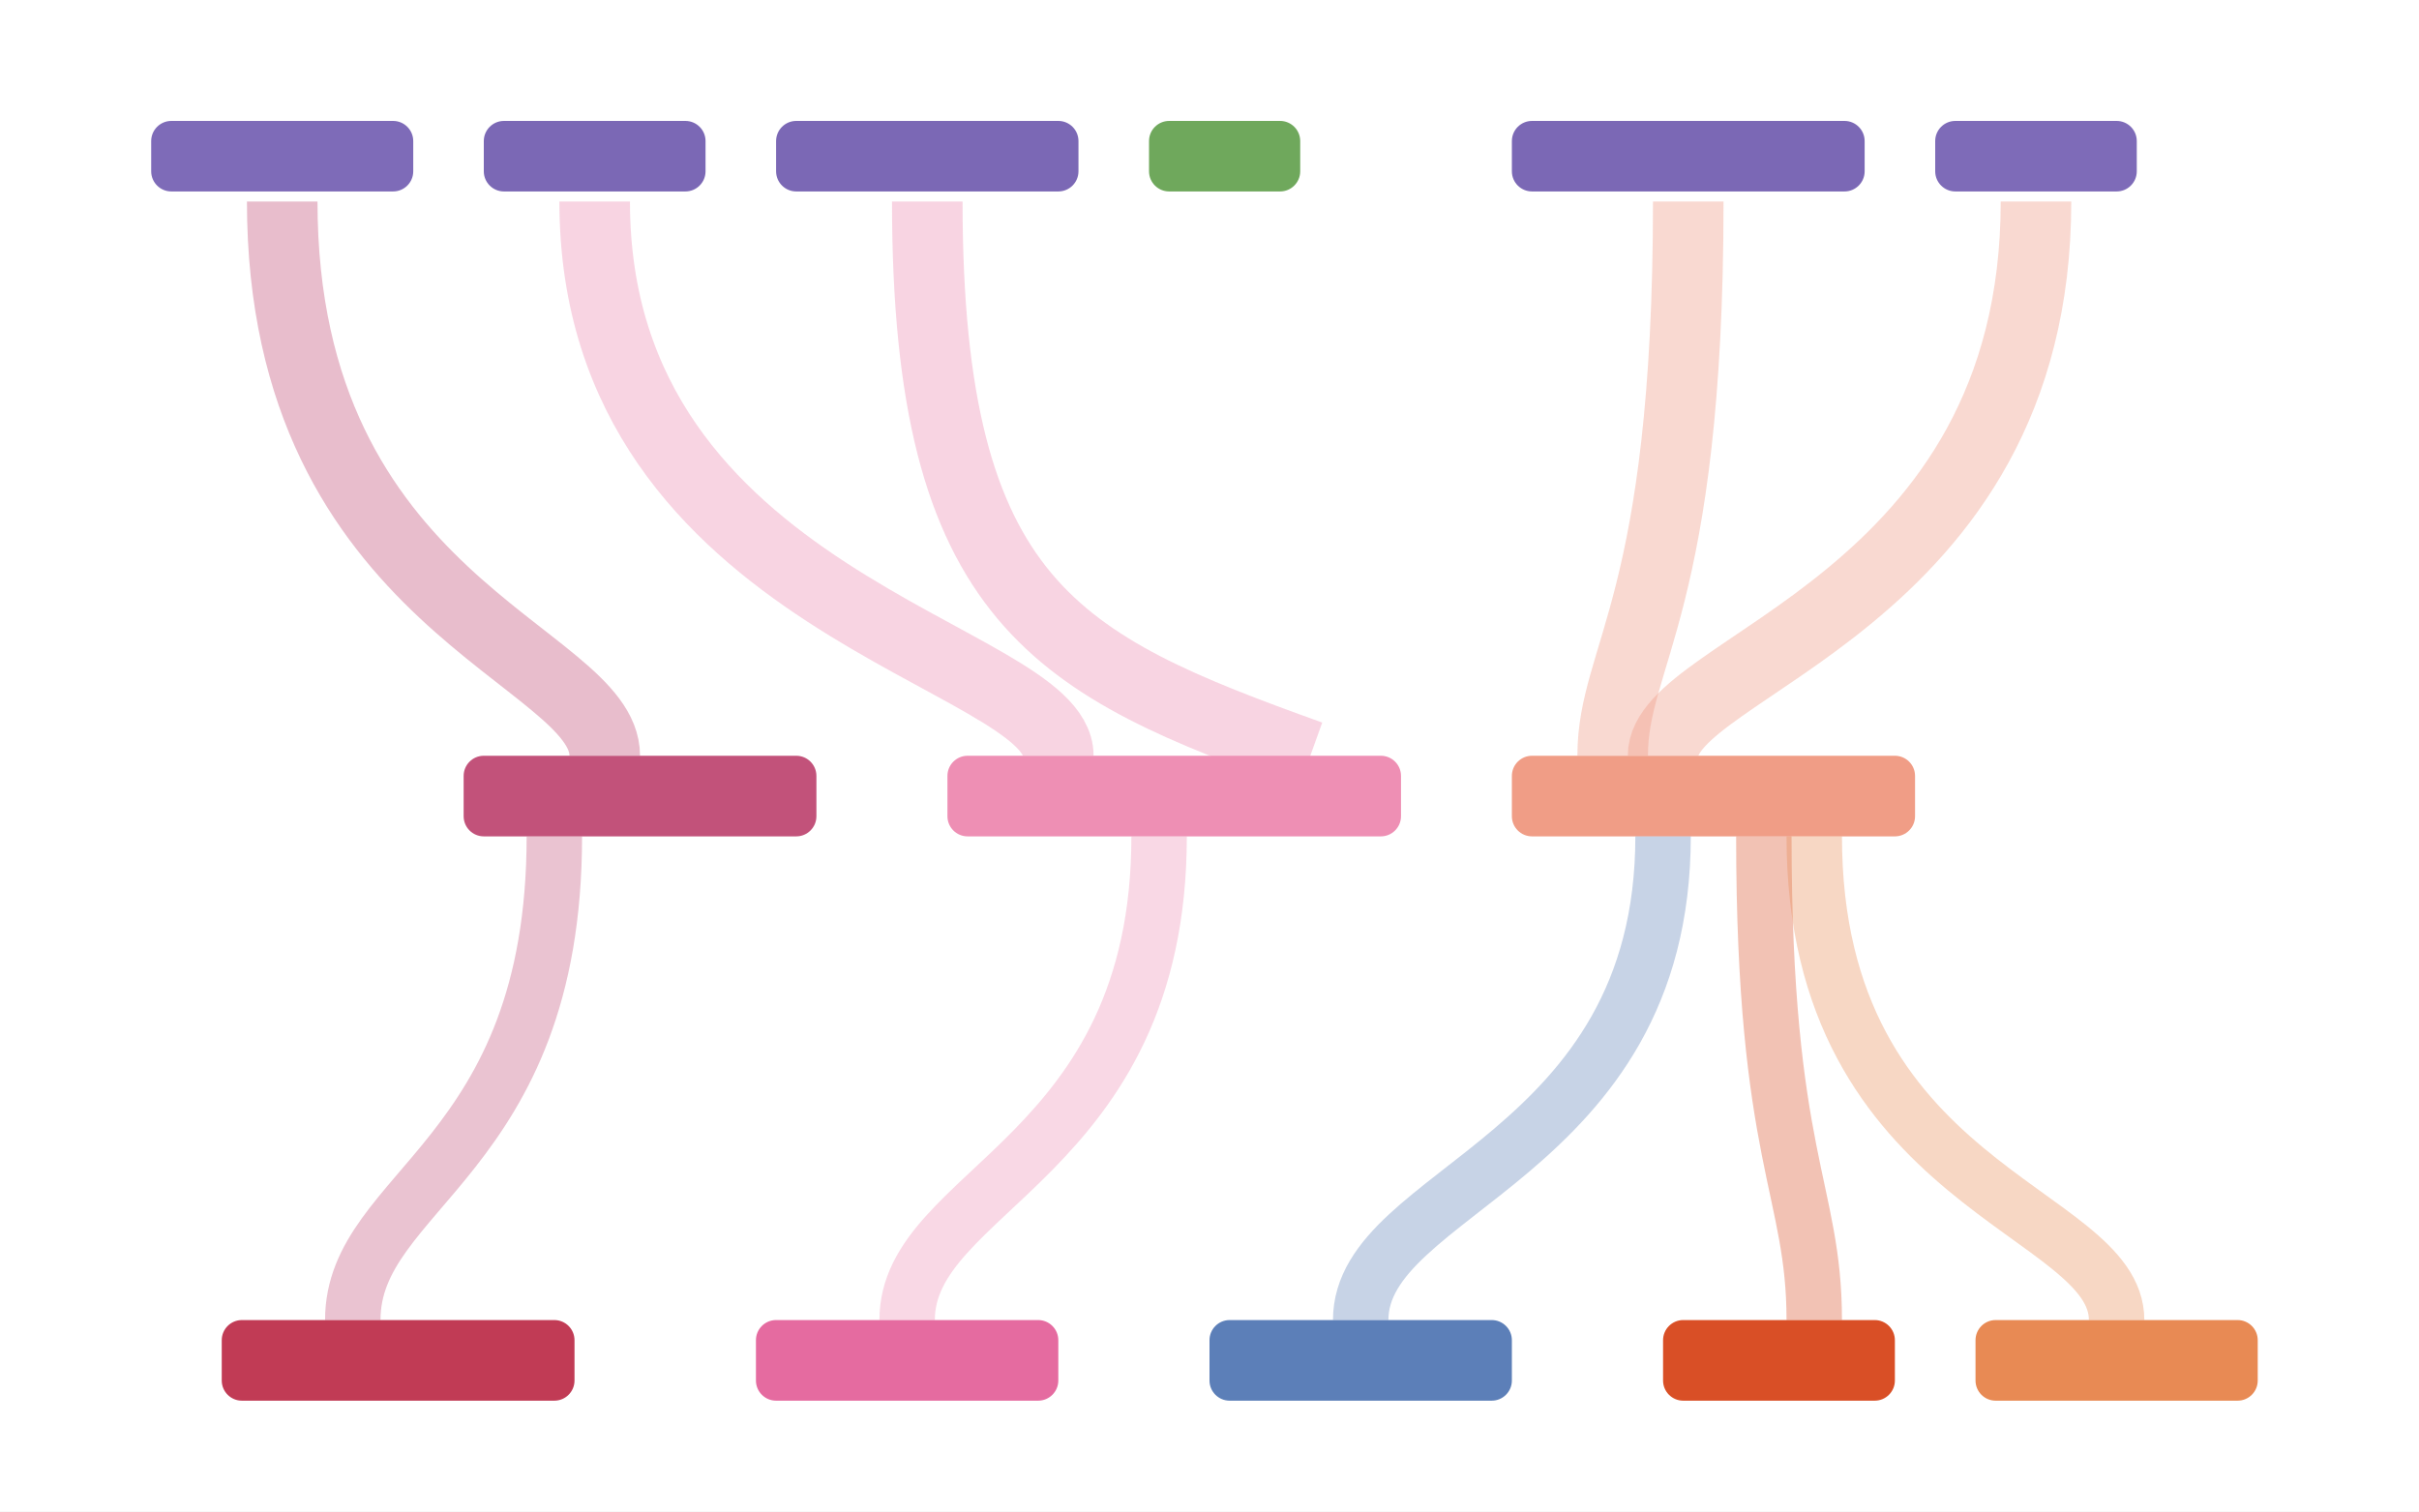
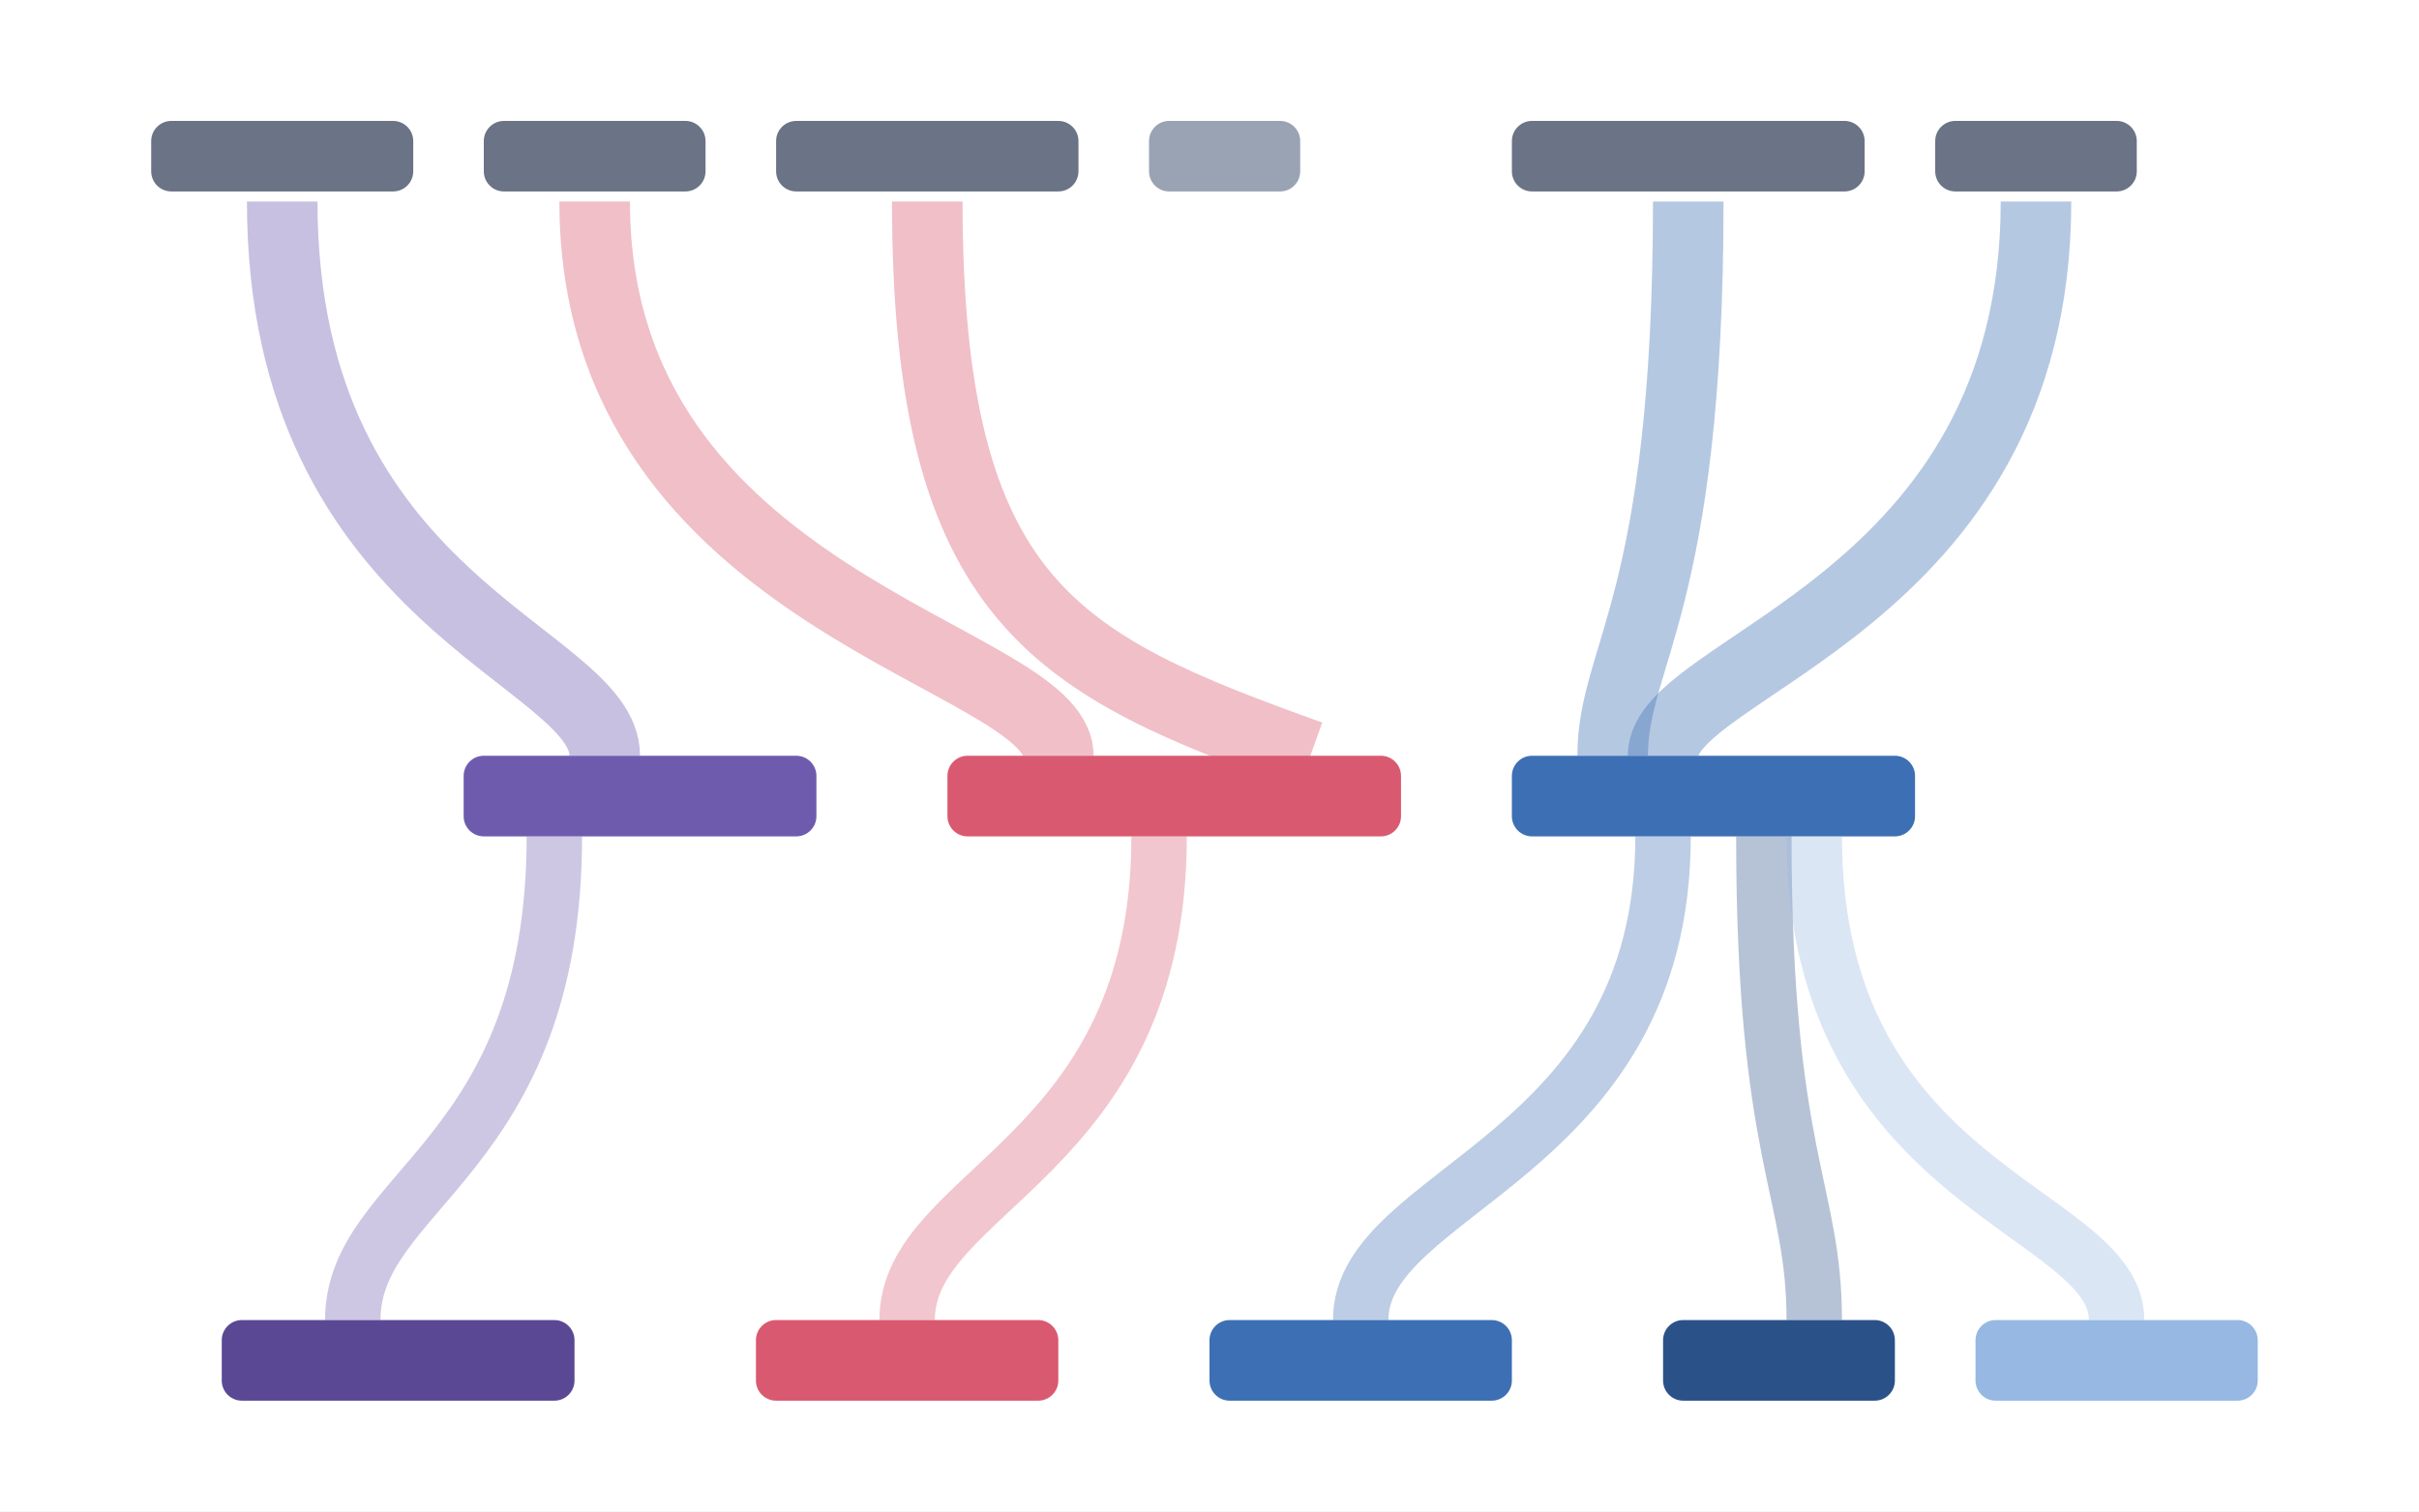
<svg xmlns="http://www.w3.org/2000/svg" viewBox="0 0 480 300" width="480" height="300" role="img" aria-label="Aperçu du diagramme de flux Sankey">
  <rect width="480" height="300" fill="#FFFFFF" />
  <g>
-     <rect x="30" y="24" width="52" height="14" rx="4" fill="#7E6BB8" />
-     <rect x="96" y="24" width="44" height="14" rx="4" fill="#7B68B5" />
-     <rect x="154" y="24" width="60" height="14" rx="4" fill="#7B68B5" />
-     <rect x="228" y="24" width="30" height="14" rx="4" fill="#6FA85C" />
-     <rect x="300" y="24" width="70" height="14" rx="4" fill="#7B68B5" />
-     <rect x="384" y="24" width="40" height="14" rx="4" fill="#7E6BB8" />
+     <rect x="30" y="24" width="52" height="14" rx="4" fill="#6B7386" />
+     <rect x="96" y="24" width="44" height="14" rx="4" fill="#6B7386" />
+     <rect x="154" y="24" width="60" height="14" rx="4" fill="#6B7386" />
+     <rect x="228" y="24" width="30" height="14" rx="4" fill="#9AA3B3" />
+     <rect x="300" y="24" width="70" height="14" rx="4" fill="#6B7386" />
+     <rect x="384" y="24" width="40" height="14" rx="4" fill="#6B7386" />
  </g>
  <g fill="none" stroke-opacity="0.38" stroke-width="14">
-     <path d="M56 40 C56 120 120 130 120 150" stroke="#C2527A" />
-     <path d="M118 40 C118 120 210 130 210 150" stroke="#EE8FB4" />
-     <path d="M184 40 C184 120 210 132 260 150" stroke="#EE8FB4" />
-     <path d="M335 40 C335 120 320 130 320 150" stroke="#F09D86" />
-     <path d="M404 40 C404 120 330 132 330 150" stroke="#F09D86" />
+     <path d="M56 40 C56 120 120 130 120 150" stroke="#6E5BAE" />
+     <path d="M118 40 C118 120 210 130 210 150" stroke="#D95970" />
+     <path d="M184 40 C184 120 210 132 260 150" stroke="#D95970" />
+     <path d="M335 40 C335 120 320 130 320 150" stroke="#3D6FB4" />
+     <path d="M404 40 C404 120 330 132 330 150" stroke="#3D6FB4" />
  </g>
-   <rect x="92" y="150" width="70" height="16" rx="4" fill="#C2527A" />
-   <rect x="188" y="150" width="90" height="16" rx="4" fill="#EE8FB4" />
-   <rect x="300" y="150" width="80" height="16" rx="4" fill="#F09D86" />
+   <rect x="92" y="150" width="70" height="16" rx="4" fill="#6E5BAE" />
+   <rect x="188" y="150" width="90" height="16" rx="4" fill="#D95970" />
+   <rect x="300" y="150" width="80" height="16" rx="4" fill="#3D6FB4" />
  <g fill="none" stroke-opacity="0.34" stroke-width="11">
-     <path d="M110 166 C110 230 70 236 70 262" stroke="#C2527A" />
-     <path d="M230 166 C230 230 180 236 180 262" stroke="#EE8FB4" />
-     <path d="M330 166 C330 230 270 236 270 262" stroke="#5C7FB8" />
-     <path d="M350 166 C350 230 360 236 360 262" stroke="#D94F26" />
-     <path d="M360 166 C360 236 420 240 420 262" stroke="#E88A54" />
+     <path d="M110 166 C110 230 70 236 70 262" stroke="#6E5BAE" />
+     <path d="M230 166 C230 230 180 236 180 262" stroke="#D95970" />
+     <path d="M330 166 C330 230 270 236 270 262" stroke="#3D6FB4" />
+     <path d="M350 166 C350 230 360 236 360 262" stroke="#2B5189" />
+     <path d="M360 166 C360 236 420 240 420 262" stroke="#96B8E3" />
  </g>
-   <rect x="44" y="262" width="70" height="16" rx="4" fill="#C13B55" />
-   <rect x="150" y="262" width="60" height="16" rx="4" fill="#E56BA0" />
-   <rect x="240" y="262" width="60" height="16" rx="4" fill="#5C7FB8" />
-   <rect x="330" y="262" width="46" height="16" rx="4" fill="#D94F26" />
-   <rect x="392" y="262" width="56" height="16" rx="4" fill="#E88A54" />
+   <rect x="44" y="262" width="70" height="16" rx="4" fill="#5B4894" />
+   <rect x="150" y="262" width="60" height="16" rx="4" fill="#D95970" />
+   <rect x="240" y="262" width="60" height="16" rx="4" fill="#3D6FB4" />
+   <rect x="330" y="262" width="46" height="16" rx="4" fill="#2B5189" />
+   <rect x="392" y="262" width="56" height="16" rx="4" fill="#96B8E3" />
</svg>
